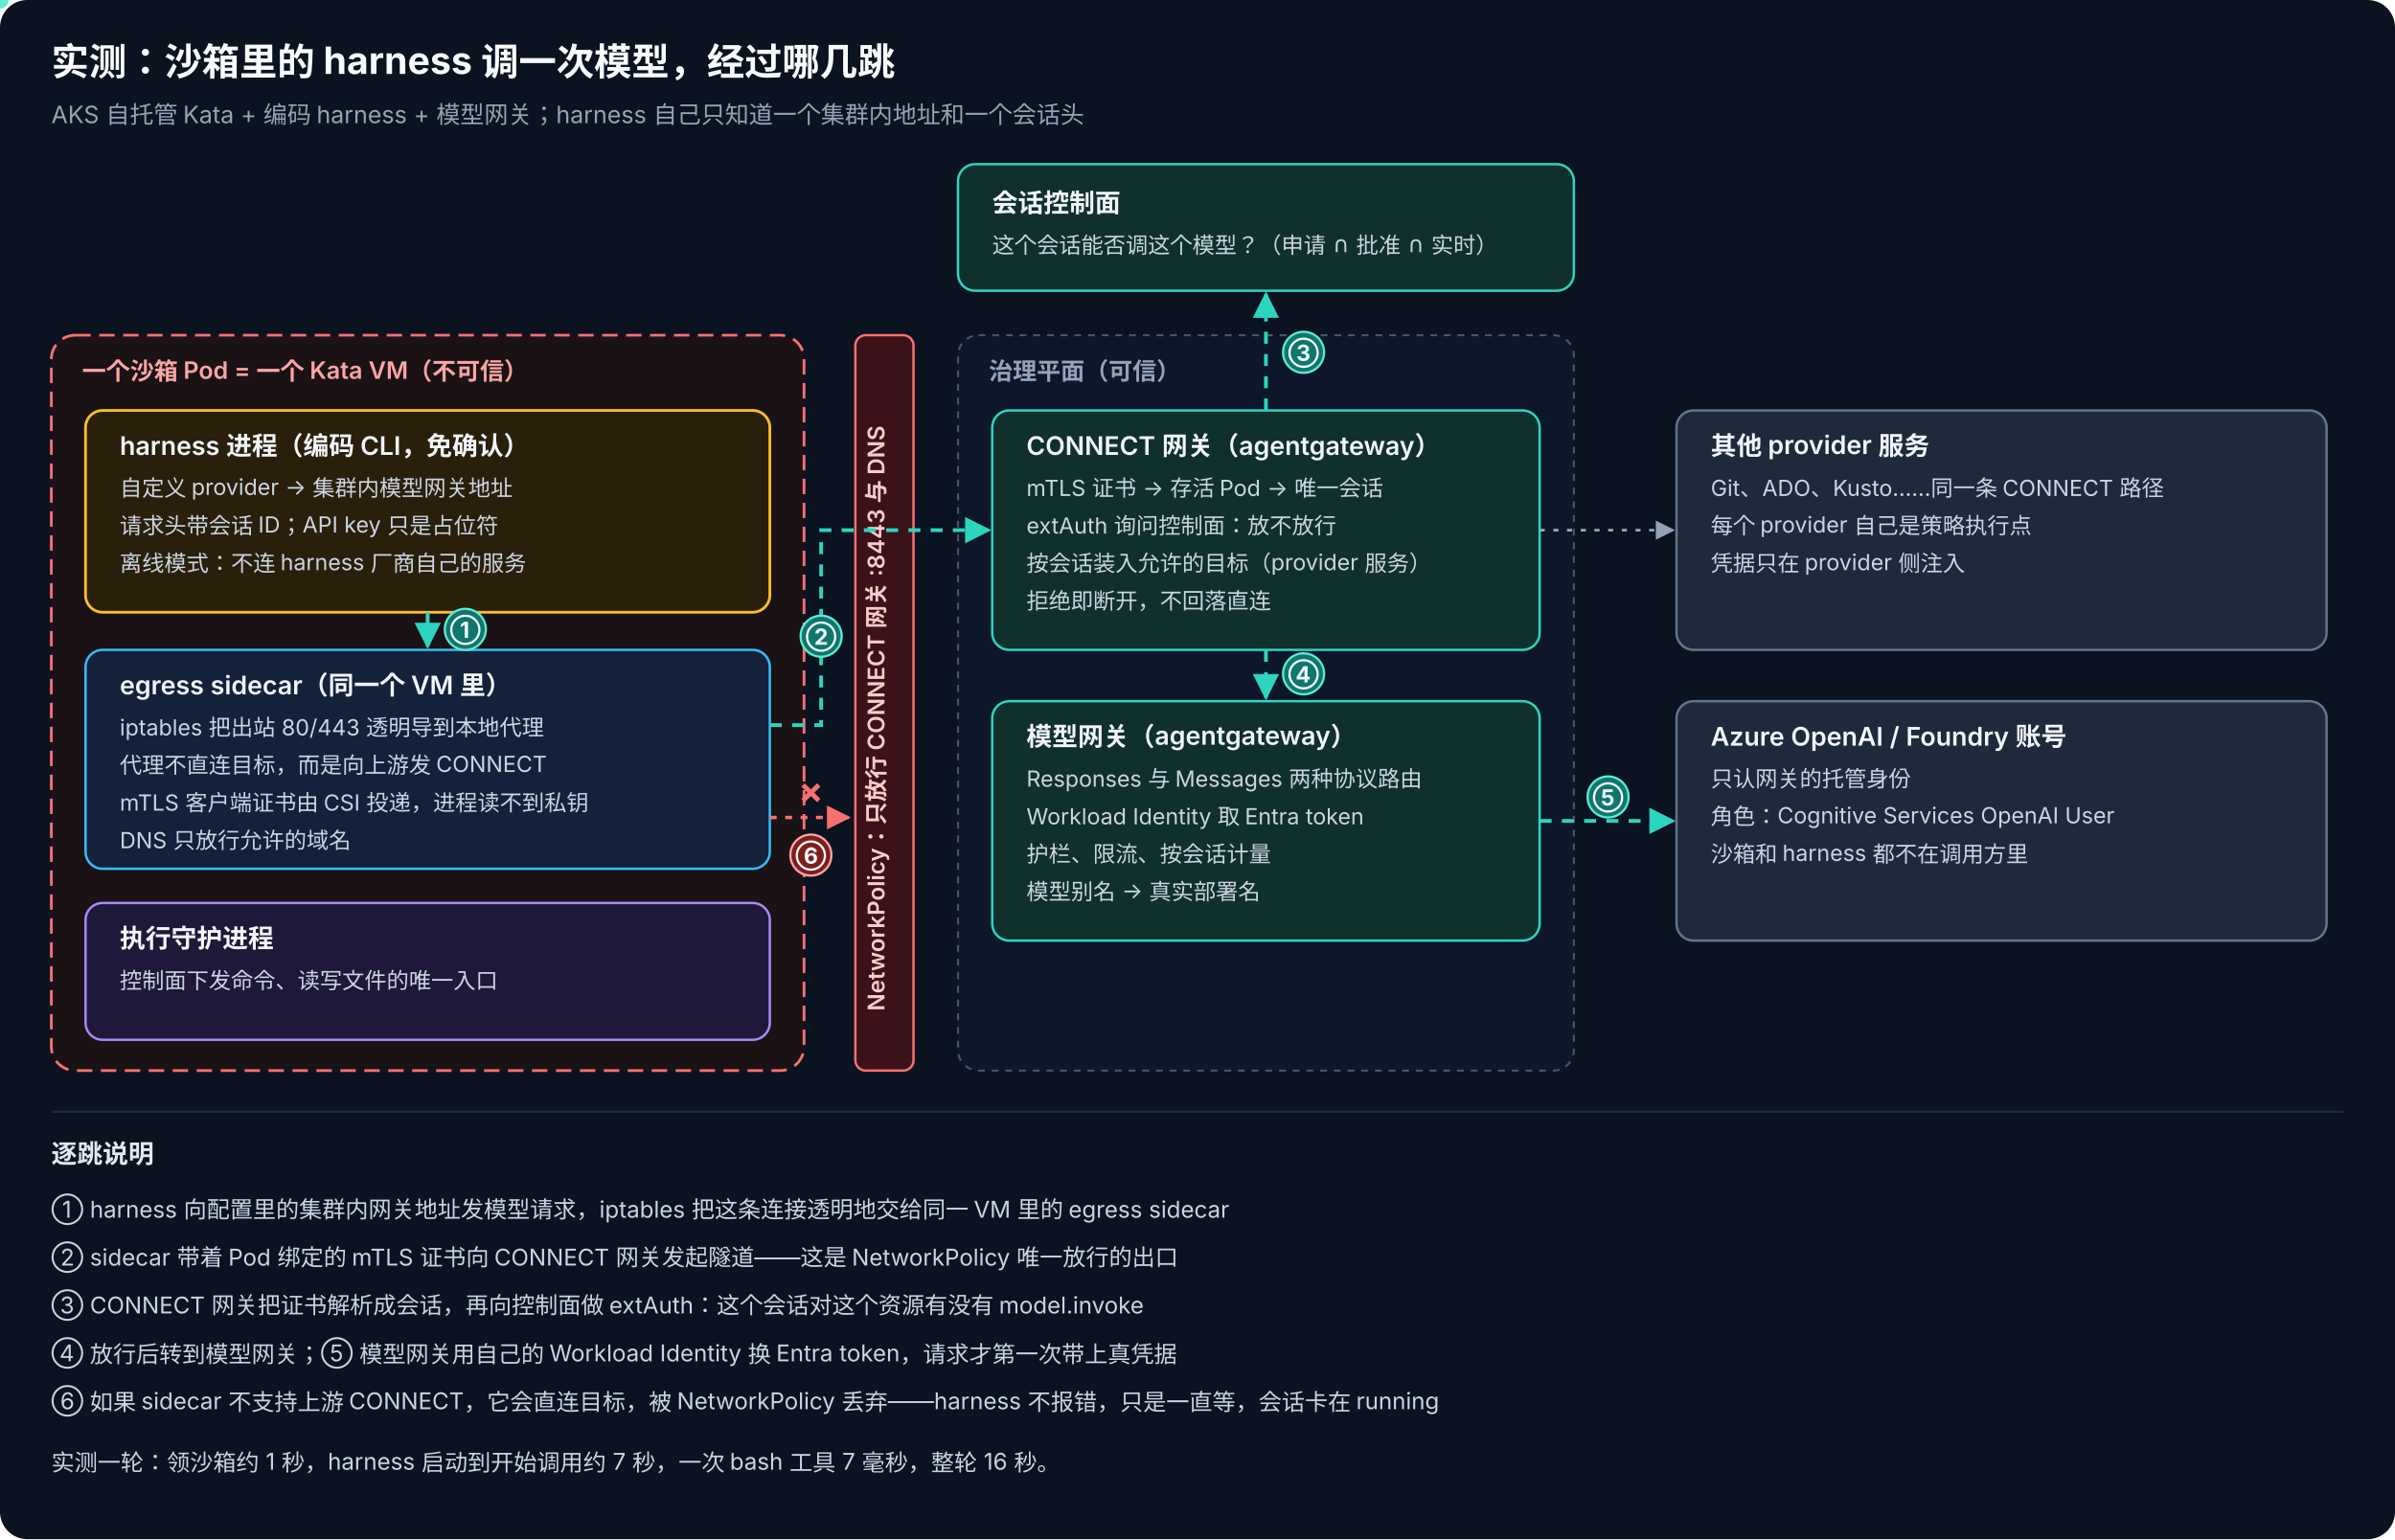
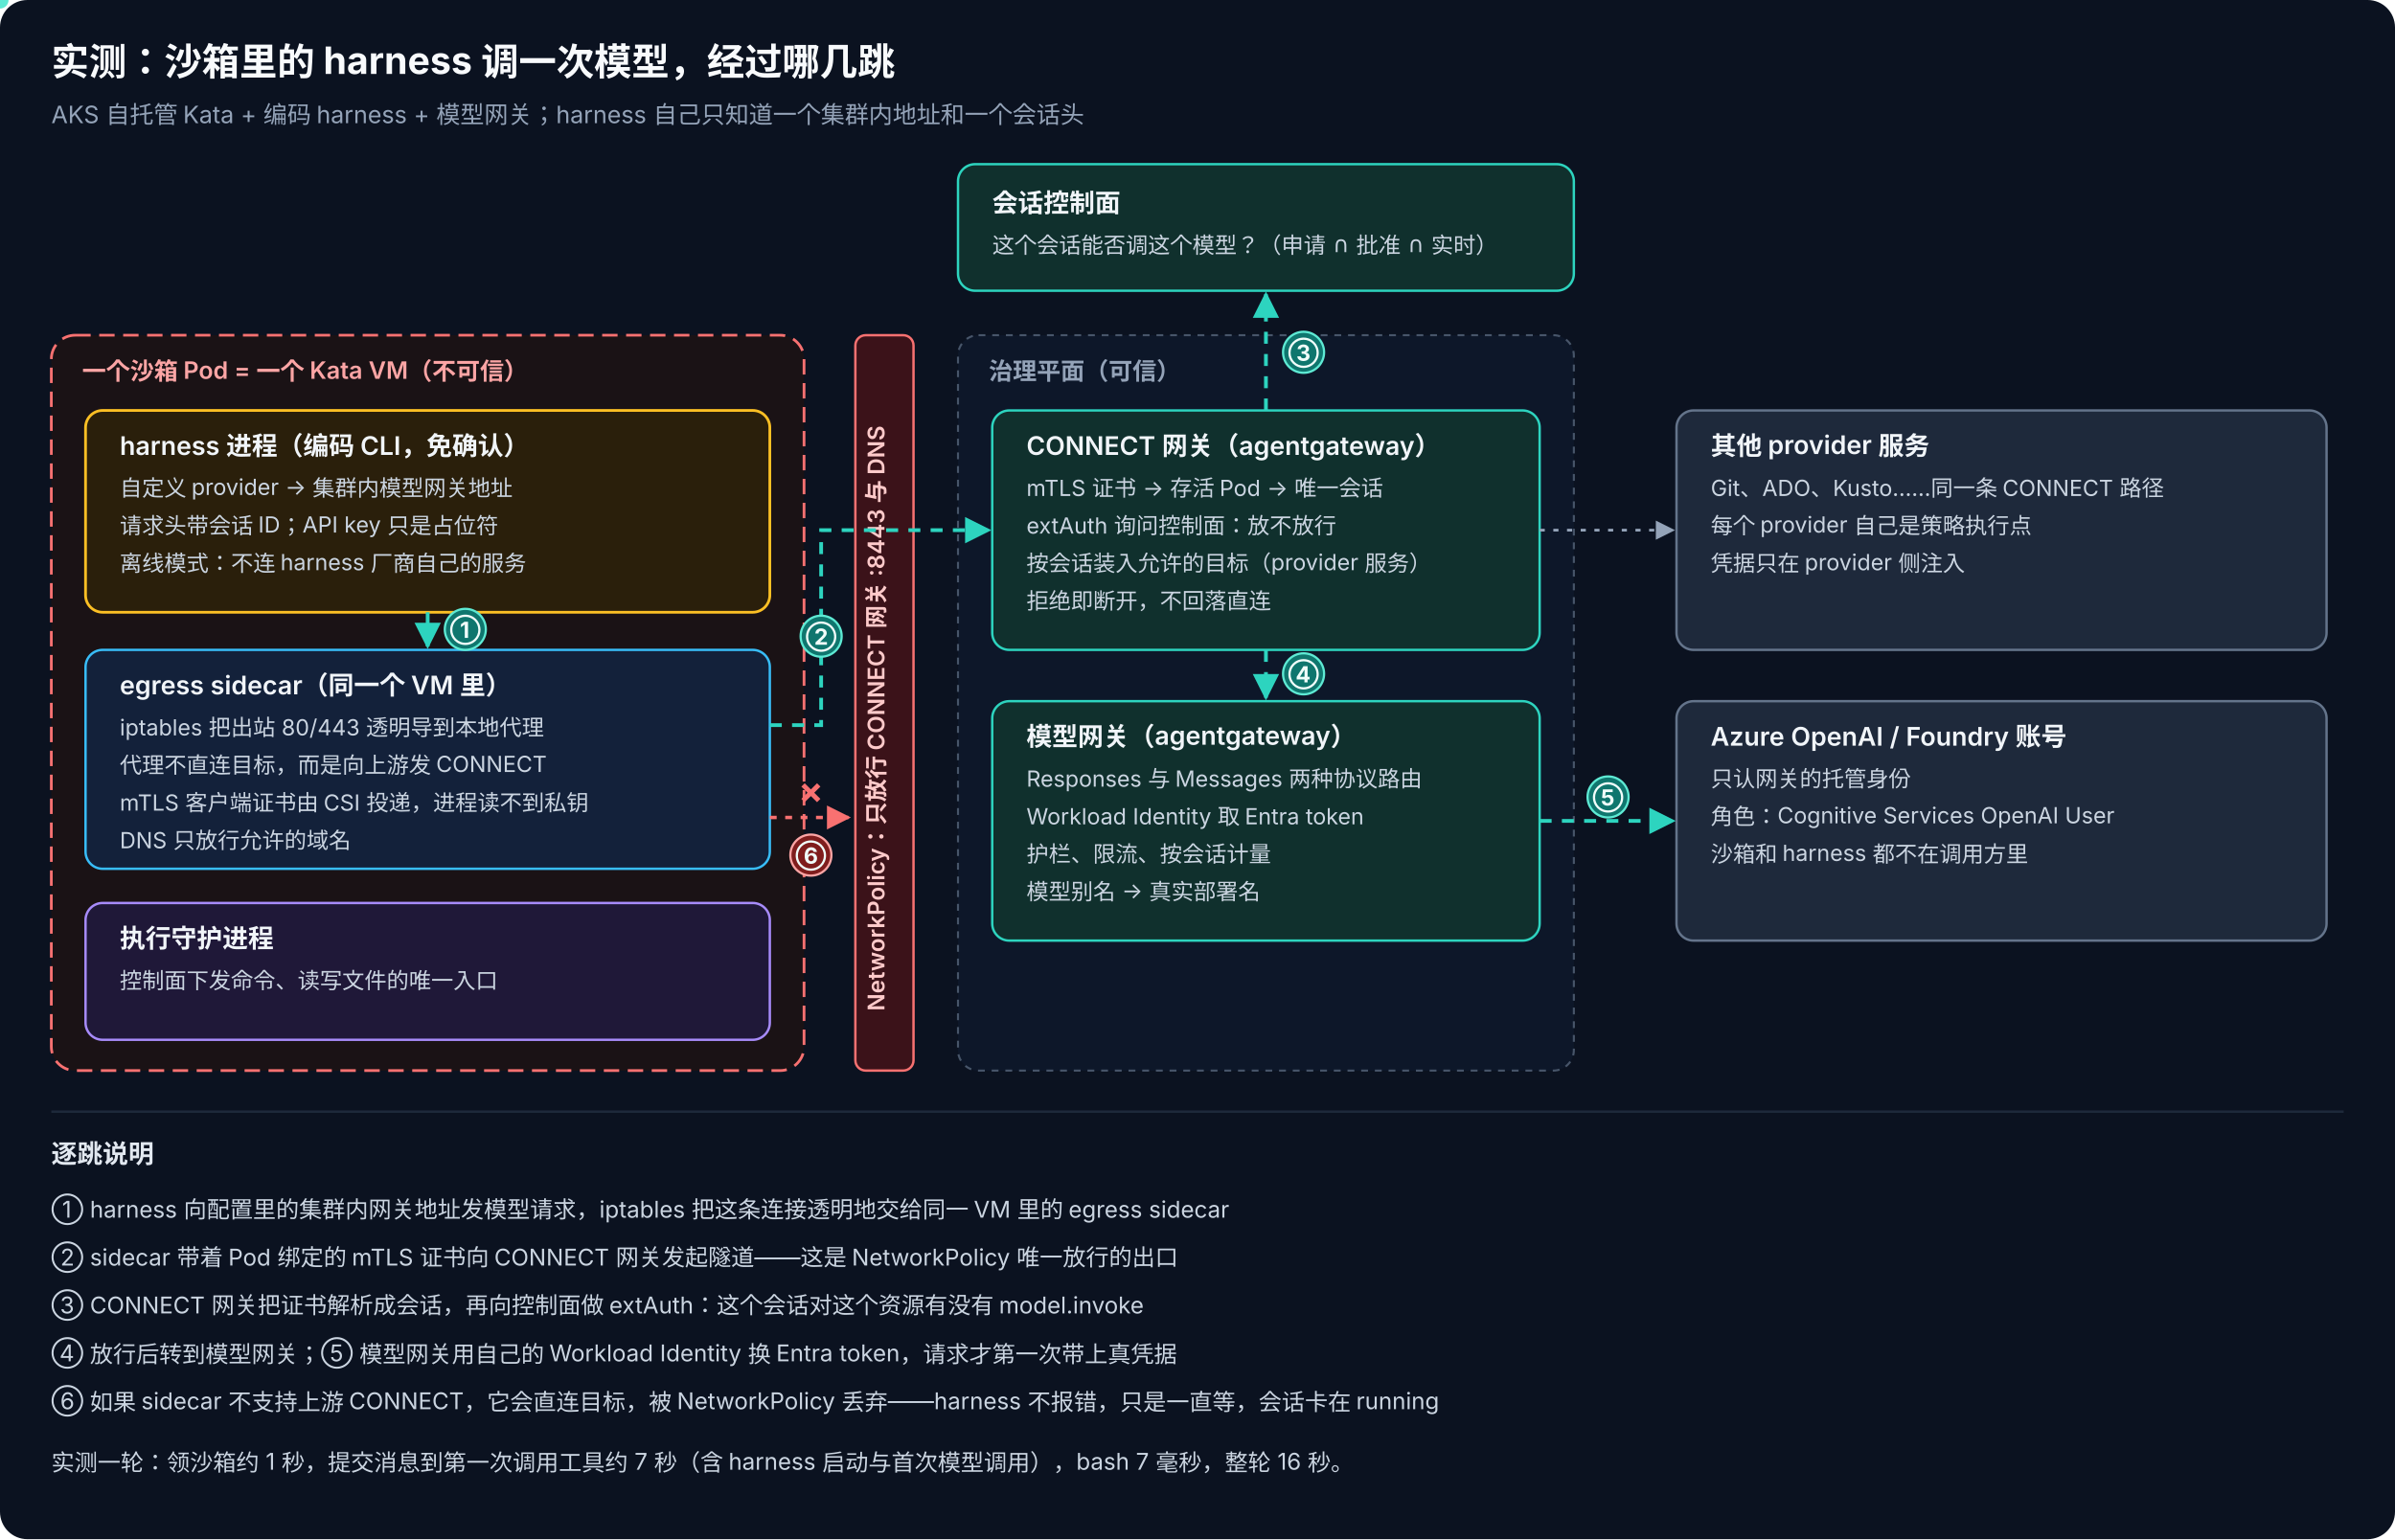
<svg xmlns="http://www.w3.org/2000/svg" viewBox="0 0 1400 900" width="1400" height="900" font-family="-apple-system, 'PingFang SC', 'Microsoft YaHei', 'Segoe UI', sans-serif">
  <defs>
    <marker id="arr" viewBox="0 0 10 10" refX="9" refY="5" markerWidth="7" markerHeight="7" orient="auto-start-reverse">
      <path d="M0,0 L10,5 L0,10 z" fill="#2dd4bf" />
    </marker>
    <marker id="arrR" viewBox="0 0 10 10" refX="9" refY="5" markerWidth="7" markerHeight="7" orient="auto-start-reverse">
      <path d="M0,0 L10,5 L0,10 z" fill="#f87171" />
    </marker>
    <marker id="arrG" viewBox="0 0 10 10" refX="9" refY="5" markerWidth="7" markerHeight="7" orient="auto-start-reverse">
      <path d="M0,0 L10,5 L0,10 z" fill="#94a3b8" />
    </marker>
    <style>
      .bg { fill: #0b1220; }
      .title { fill: #f8fafc; font-size: 22px; font-weight: 700; }
      .sub { fill: #94a3b8; font-size: 14px; }
      .vm { fill: #1a1215; stroke: #f87171; stroke-width: 1.6; stroke-dasharray: 9 5; }
      .zone { fill: #0d1729; stroke: #475569; stroke-width: 1.2; stroke-dasharray: 4 4; }
      .zl { font-size: 14px; font-weight: 600; }
      .card { fill: #13213a; stroke: #38bdf8; stroke-width: 1.4; }
      .cardT { fill: #10302d; stroke: #2dd4bf; stroke-width: 1.4; }
      .cardW { fill: #2a1f0b; stroke: #fbbf24; stroke-width: 1.6; }
      .cardV { fill: #1f1838; stroke: #a78bfa; stroke-width: 1.4; }
      .ext { fill: #1e293b; stroke: #64748b; stroke-width: 1.4; }
      .wall { fill: #3b1219; stroke: #f87171; stroke-width: 1.4; }
      .h { fill: #f1f5f9; font-size: 15px; font-weight: 600; }
      .t { fill: #cbd5e1; font-size: 13px; }
      .tr { fill: #fecaca; font-size: 13px; }
      .flow { fill: none; stroke: #2dd4bf; stroke-width: 2.2; stroke-dasharray: 7 6; animation: dash 1.2s linear infinite; }
      .flowR { fill: none; stroke: #f87171; stroke-width: 2; stroke-dasharray: 4 5; }
      .flowG { fill: none; stroke: #94a3b8; stroke-width: 1.6; stroke-dasharray: 3 5; }
      .badge { fill: #0f766e; stroke: #5eead4; stroke-width: 1.3; }
      .bn { fill: #f0fdfa; font-size: 13px; font-weight: 700; text-anchor: middle; }
      .lg { fill: #cbd5e1; font-size: 13.5px; }
      .lgh { fill: #e2e8f0; font-size: 15px; font-weight: 600; }
      @keyframes dash { to { stroke-dashoffset: -26; } }
    </style>
  </defs>
  <rect class="bg" width="1400" height="900" rx="16" />
  <text class="title" x="30" y="44">实测：沙箱里的 harness 调一次模型，经过哪几跳</text>
  <text class="sub" x="30" y="72">AKS 自托管 Kata + 编码 harness + 模型网关；harness 自己只知道一个集群内地址和一个会话头</text>
  <rect class="cardT" x="560" y="96" width="360" height="74" rx="10" />
  <text class="h" x="580" y="124">会话控制面</text>
  <text class="t" x="580" y="148">这个会话能否调这个模型？（申请 ∩ 批准 ∩ 实时）</text>
  <rect class="vm" x="30" y="196" width="440" height="430" rx="14" />
  <text class="zl" x="48" y="222" fill="#fca5a5">一个沙箱 Pod = 一个 Kata VM（不可信）</text>
  <rect class="cardW" x="50" y="240" width="400" height="118" rx="10" />
  <text class="h" x="70" y="266">harness 进程（编码 CLI，免确认）</text>
  <text class="t" x="70" y="290">自定义 provider → 集群内模型网关地址</text>
  <text class="t" x="70" y="312">请求头带会话 ID；API key 只是占位符</text>
  <text class="t" x="70" y="334">离线模式：不连 harness 厂商自己的服务</text>
  <rect class="card" x="50" y="380" width="400" height="128" rx="10" />
  <text class="h" x="70" y="406">egress sidecar（同一个 VM 里）</text>
  <text class="t" x="70" y="430">iptables 把出站 80/443 透明导到本地代理</text>
  <text class="t" x="70" y="452">代理不直连目标，而是向上游发 CONNECT</text>
  <text class="t" x="70" y="474">mTLS 客户端证书由 CSI 投递，进程读不到私钥</text>
  <text class="t" x="70" y="496">DNS 只放行允许的域名</text>
  <rect class="cardV" x="50" y="528" width="400" height="80" rx="10" />
  <text class="h" x="70" y="554">执行守护进程</text>
  <text class="t" x="70" y="578">控制面下发命令、读写文件的唯一入口</text>
  <rect class="wall" x="500" y="196" width="34" height="430" rx="6" />
  <text x="517" y="420" fill="#fecaca" font-size="13.5" font-weight="600" text-anchor="middle" transform="rotate(-90 517 420)">NetworkPolicy：只放行 CONNECT 网关 :8443 与 DNS</text>
  <rect class="zone" x="560" y="196" width="360" height="430" rx="12" />
  <text class="zl" x="578" y="222" fill="#94a3b8">治理平面（可信）</text>
  <rect class="cardT" x="580" y="240" width="320" height="140" rx="10" />
  <text class="h" x="600" y="266">CONNECT 网关（agentgateway）</text>
  <text class="t" x="600" y="290">mTLS 证书 → 存活 Pod → 唯一会话</text>
  <text class="t" x="600" y="312">extAuth 询问控制面：放不放行</text>
  <text class="t" x="600" y="334">按会话装入允许的目标（provider 服务）</text>
  <text class="t" x="600" y="356">拒绝即断开，不回落直连</text>
  <rect class="cardT" x="580" y="410" width="320" height="140" rx="10" />
  <text class="h" x="600" y="436">模型网关（agentgateway）</text>
  <text class="t" x="600" y="460">Responses 与 Messages 两种协议路由</text>
  <text class="t" x="600" y="482">Workload Identity 取 Entra token</text>
  <text class="t" x="600" y="504">护栏、限流、按会话计量</text>
  <text class="t" x="600" y="526">模型别名 → 真实部署名</text>
  <rect class="ext" x="980" y="410" width="380" height="140" rx="10" />
  <text class="h" x="1000" y="436">Azure OpenAI / Foundry 账号</text>
  <text class="t" x="1000" y="460">只认网关的托管身份</text>
  <text class="t" x="1000" y="482">角色：Cognitive Services OpenAI User</text>
  <text class="t" x="1000" y="504">沙箱和 harness 都不在调用方里</text>
  <rect class="ext" x="980" y="240" width="380" height="140" rx="10" />
  <text class="h" x="1000" y="266">其他 provider 服务</text>
  <text class="t" x="1000" y="290">Git、ADO、Kusto……同一条 CONNECT 路径</text>
  <text class="t" x="1000" y="312">每个 provider 自己是策略执行点</text>
  <text class="t" x="1000" y="334">凭据只在 provider 侧注入</text>
  <path class="flow" d="M250,358 V378" marker-end="url(#arr)" />
  <path class="flow" d="M450,424 H480 V310 H578" marker-end="url(#arr)" />
  <path class="flow" d="M740,240 V172" marker-end="url(#arr)" />
  <path class="flow" d="M740,380 V408" marker-end="url(#arr)" />
  <path class="flow" d="M900,480 H978" marker-end="url(#arr)" />
  <path class="flowG" d="M900,310 H978" marker-end="url(#arrG)" />
  <path class="flowR" d="M450,478 H496" marker-end="url(#arrR)" />
  <text x="474" y="470" fill="#f87171" font-size="20" font-weight="700" text-anchor="middle">✗</text>
  <circle cx="0" cy="0" r="5" fill="#5eead4">
    <animateMotion dur="5s" repeatCount="indefinite" path="M250,358 V378 M450,424 H480 V310 H740 V480 H978" />
  </circle>
  <circle class="badge" cx="272" cy="368" r="12" />
  <text class="bn" x="272" y="373">①</text>
  <circle class="badge" cx="480" cy="372" r="12" />
  <text class="bn" x="480" y="377">②</text>
  <circle class="badge" cx="762" cy="206" r="12" />
  <text class="bn" x="762" y="211">③</text>
  <circle class="badge" cx="762" cy="394" r="12" />
  <text class="bn" x="762" y="399">④</text>
  <circle class="badge" cx="940" cy="466" r="12" />
  <text class="bn" x="940" y="471">⑤</text>
  <circle class="badge" cx="474" cy="500" r="12" style="fill:#7f1d1d;stroke:#fca5a5" />
  <text class="bn" x="474" y="505">⑥</text>
  <line x1="30" y1="650" x2="1370" y2="650" stroke="#1e293b" stroke-width="1.4" />
  <text class="lgh" x="30" y="680">逐跳说明</text>
  <text class="lg" x="30" y="712">① harness 向配置里的集群内网关地址发模型请求，iptables 把这条连接透明地交给同一 VM 里的 egress sidecar</text>
  <text class="lg" x="30" y="740">② sidecar 带着 Pod 绑定的 mTLS 证书向 CONNECT 网关发起隧道——这是 NetworkPolicy 唯一放行的出口</text>
  <text class="lg" x="30" y="768">③ CONNECT 网关把证书解析成会话，再向控制面做 extAuth：这个会话对这个资源有没有 model.invoke</text>
  <text class="lg" x="30" y="796">④ 放行后转到模型网关；⑤ 模型网关用自己的 Workload Identity 换 Entra token，请求才第一次带上真凭据</text>
  <text class="lg" x="30" y="824" fill="#fecaca">⑥ 如果 sidecar 不支持上游 CONNECT，它会直连目标，被 NetworkPolicy 丢弃——harness 不报错，只是一直等，会话卡在 running</text>
-   <text class="lg" x="30" y="860">实测一轮：领沙箱约 1 秒，harness 启动到开始调用约 7 秒，一次 bash 工具 7 毫秒，整轮 16 秒。</text>
+   <text class="lg" x="30" y="860">实测一轮：领沙箱约 1 秒，提交消息到第一次调用工具约 7 秒（含 harness 启动与首次模型调用），bash 7 毫秒，整轮 16 秒。</text>
</svg>
